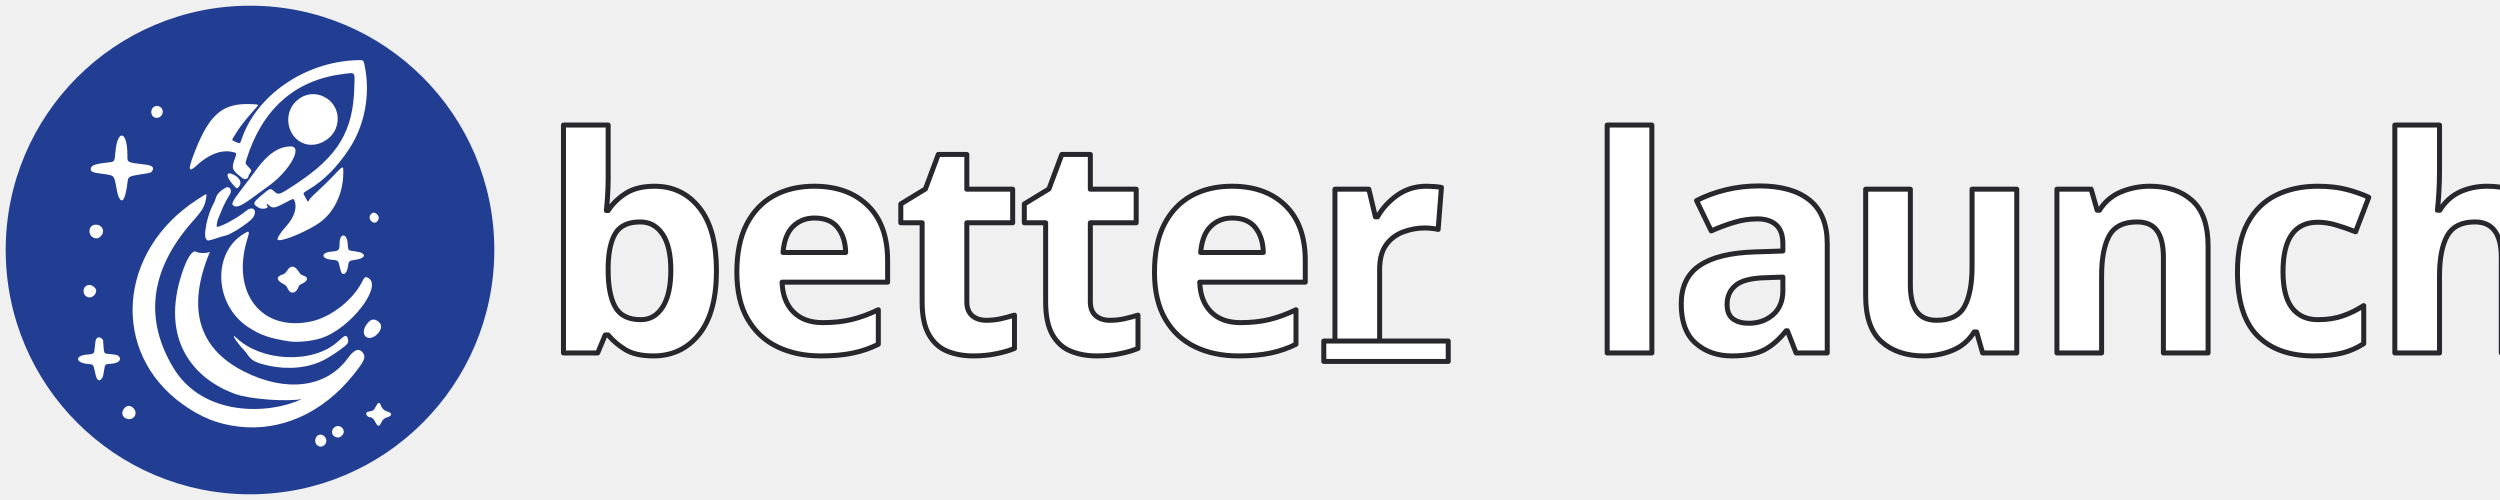
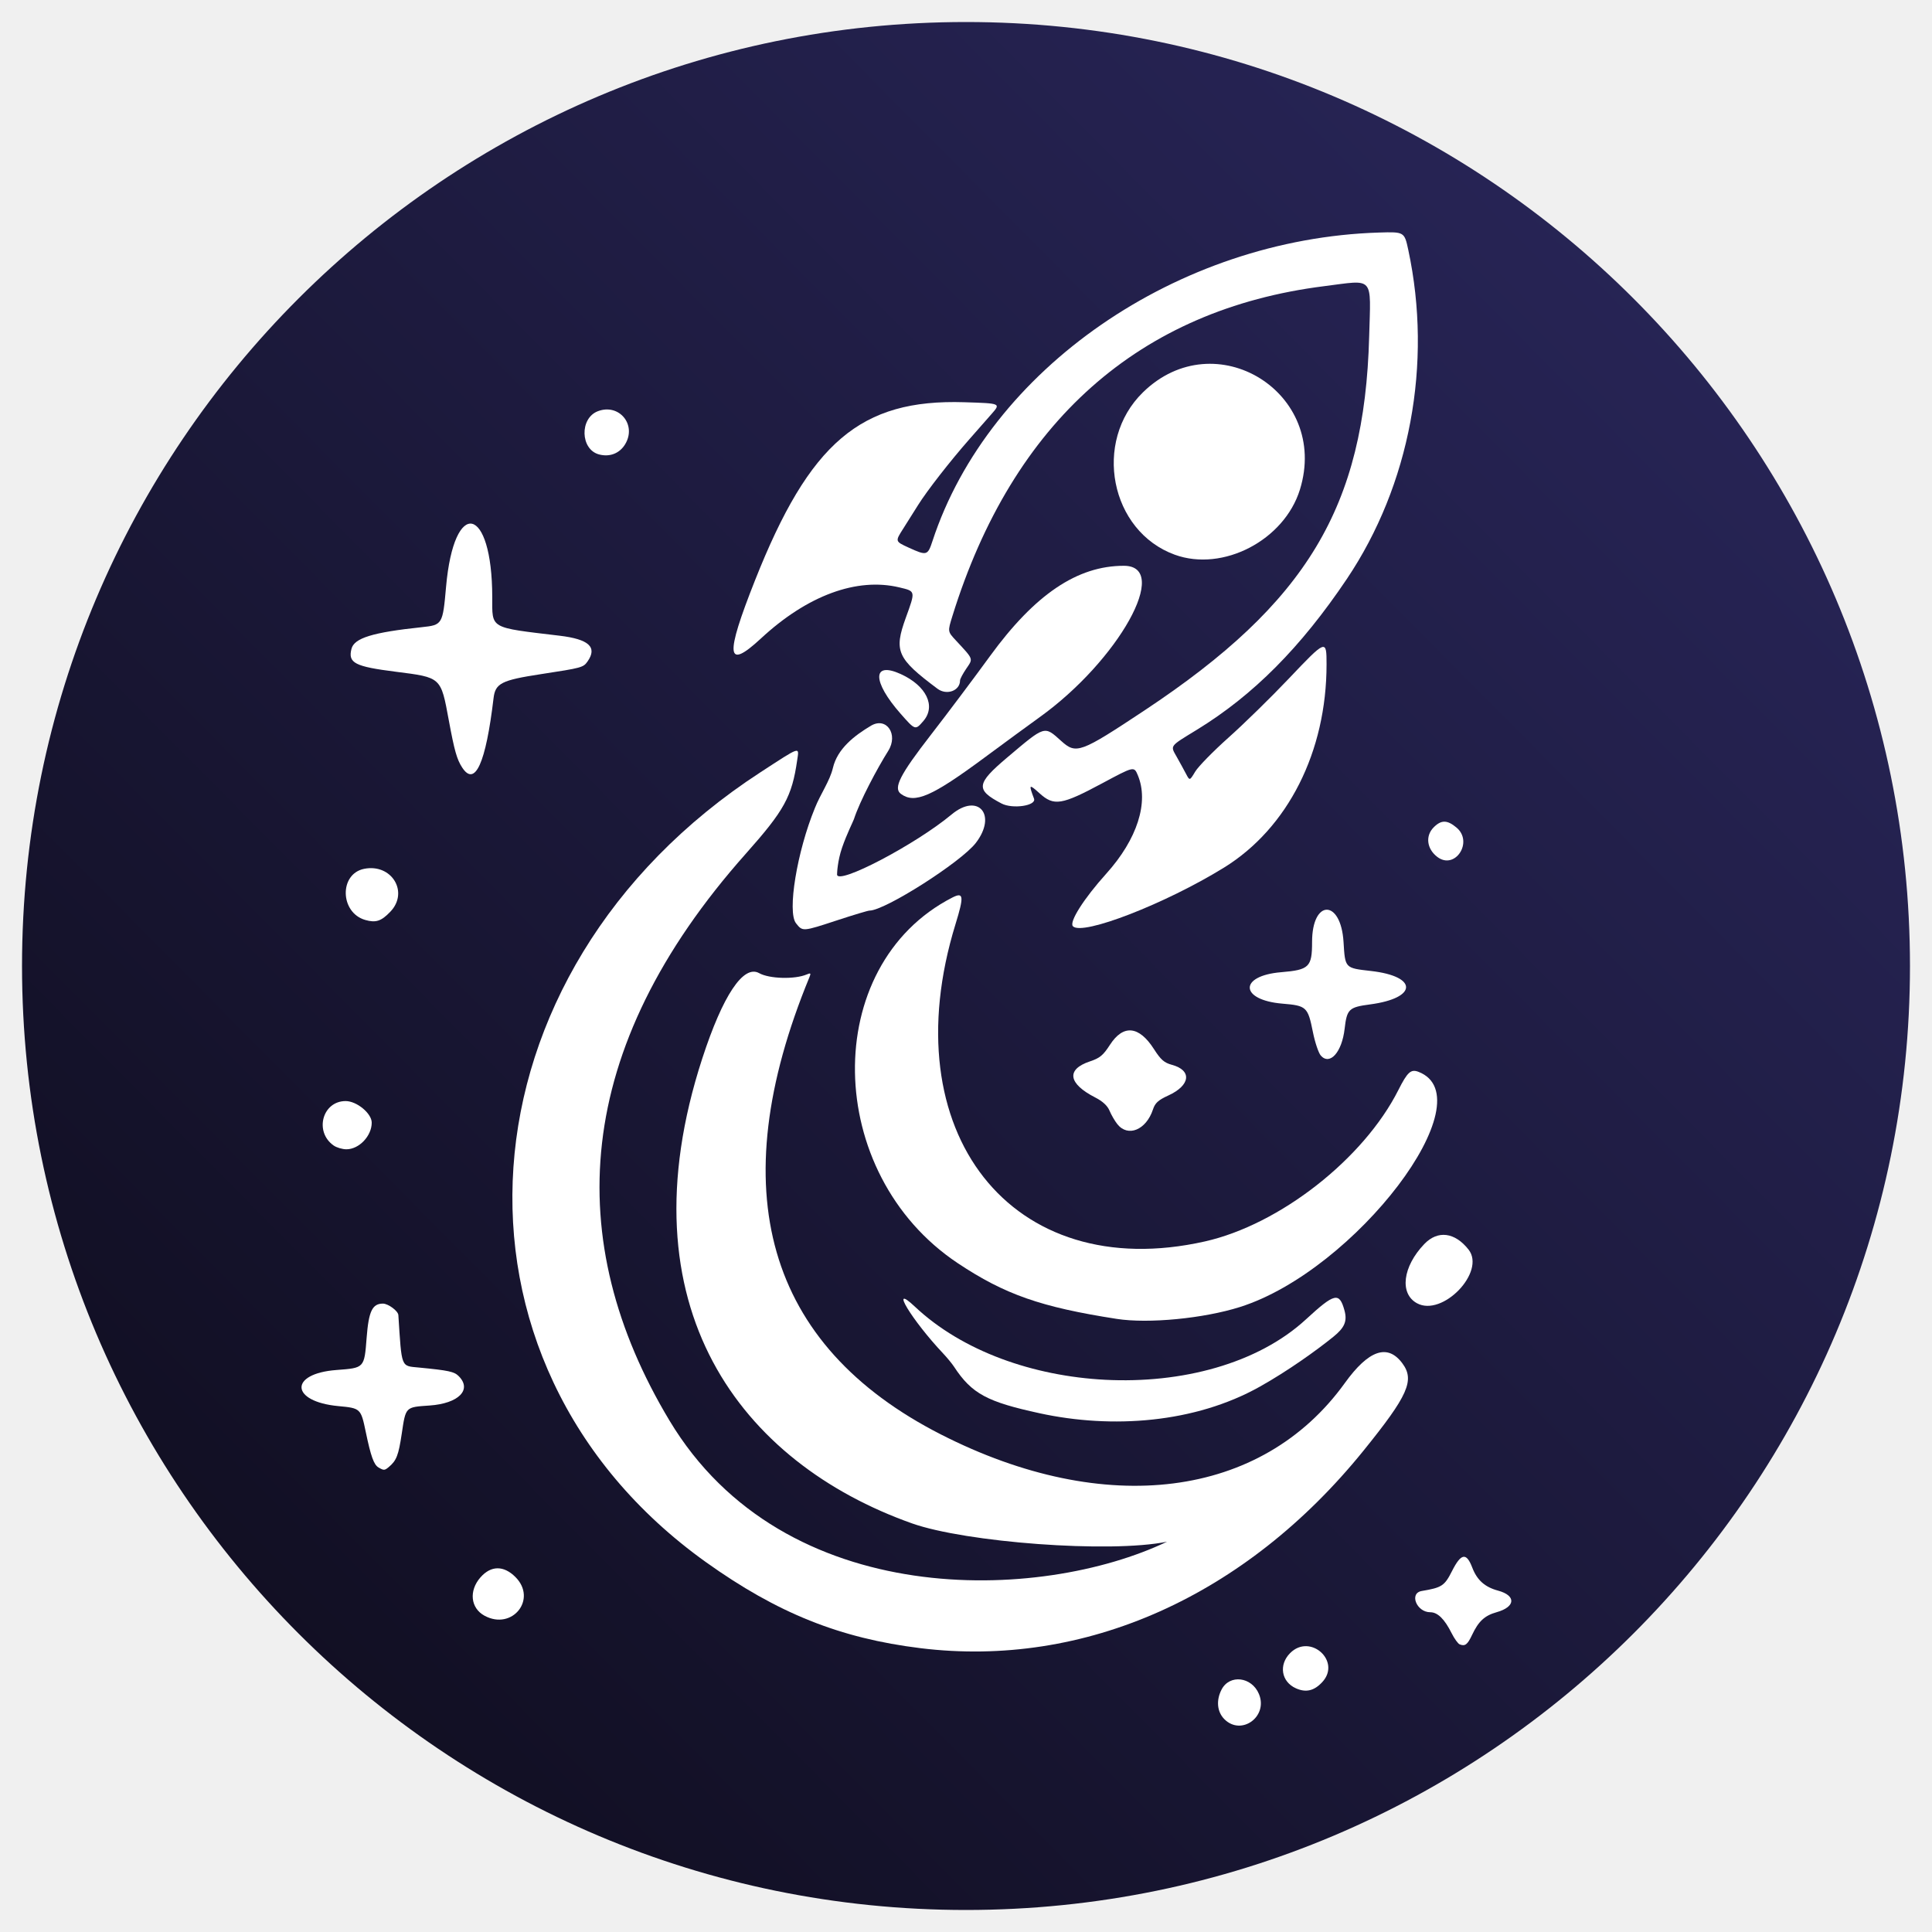
- <svg xmlns="http://www.w3.org/2000/svg" width="500mm" height="100mm" viewBox="0 0 500 100" version="1.1" id="svg1" xml:space="preserve">
-   <defs id="defs1" />
+ <svg xmlns="http://www.w3.org/2000/svg" xmlns:xlink="http://www.w3.org/1999/xlink" width="100mm" height="100mm" viewBox="0 0 100 100" version="1.1" id="svg1" xml:space="preserve">
+   <defs id="defs1">
+     <linearGradient id="linearGradient1">
+       <stop style="stop-color:#0d0b19;stop-opacity:1;" offset="0" id="stop1" />
+       <stop style="stop-color:#2b285f;stop-opacity:1;" offset="1" id="stop2" />
+     </linearGradient>
+     <linearGradient xlink:href="#linearGradient1" id="linearGradient2" x1="45.271" y1="201.591" x2="179.221" y2="68.723" gradientUnits="userSpaceOnUse" />
+   </defs>
  <g id="layer1">
    <g id="g1" transform="matrix(0.7402913,0,0,0.7402913,-33.01478,-49.89562)" style="stroke-width:1.351">
-       <circle style="fill:#223e93;fill-opacity:1;stroke-width:0.405;stroke-linejoin:bevel" id="path25" cx="112.138" cy="134.941" r="66.001" />
+       <circle style="fill:url(#linearGradient2);fill-opacity:1;stroke-width:0.405;stroke-linejoin:bevel" id="path25" cx="112.138" cy="134.941" r="66.001" />
      <g id="g22" style="fill:#ffffff;fill-opacity:1;stroke-width:2.827" transform="matrix(0.4778748,0,0,0.4778748,57.71892,68.92872)">
        <path style="fill:#ffffff;fill-opacity:1;stroke-width:2.827" d="m 60.182,63.288 c -2.736,-0.728 -2.857,-5.299 -0.168,-6.322 3.114,-1.184 5.727,1.99 3.987,4.843 -0.815,1.336 -2.258,1.895 -3.82,1.479 z" id="path22" />
        <path style="fill:#ffffff;fill-opacity:1;stroke-width:2.827" d="m 151.988,71.783 c 5.795,-1.589 6.854,-11.048 1.571,-14.036 -6.906,-3.906 -14.543,2.648 -11.155,9.573 2.042,4.173 5.229,5.657 9.585,4.463 z" id="path21" />
        <path style="fill:#ffffff;fill-opacity:1;stroke-width:2.827" d="m 144.431,77.964 c -9.465,-3.433 -12.042,-16.542 -4.669,-23.756 10.562,-10.335 27.349,0.052 22.975,14.215 -2.291,7.417 -11.265,12.094 -18.305,9.541 z" id="path20" />
        <path style="fill:#ffffff;fill-opacity:1;stroke-width:2.827" d="m 104.318,101.236 c -4.176,-4.74 -4.182,-7.713 -0.011,-5.824 3.769,1.707 5.219,4.701 3.333,6.882 -1.184,1.369 -1.184,1.369 -3.322,-1.058 z" id="path19" />
        <path style="fill:#ffffff;fill-opacity:1;stroke-width:2.827" d="m 40.172,109.112 c -0.783,-1.195 -1.141,-2.456 -1.968,-6.932 -1.17,-6.335 -1.076,-6.249 -7.749,-7.095 -6.016,-0.763 -7.011,-1.275 -6.492,-3.345 0.398,-1.586 3.081,-2.413 10.295,-3.176 3.012,-0.318 3.06,-0.398 3.546,-5.895 1.167,-13.185 6.747,-11.939 6.759,1.509 0.004,4.684 -0.496,4.398 9.856,5.634 4.285,0.512 5.551,1.676 4.09,3.762 -0.623,0.889 -0.823,0.944 -6.827,1.862 -5.785,0.885 -6.671,1.336 -6.931,3.53 -1.127,9.504 -2.707,13.003 -4.579,10.145 z" id="path18" />
        <path style="fill:#ffffff;fill-opacity:1;stroke-width:2.827" d="m 104.361,112.963 c -1.156,-0.846 -0.175,-2.78 4.407,-8.686 2.333,-3.007 6.212,-8.174 8.62,-11.481 6.578,-9.035 12.771,-13.214 19.586,-13.214 6.952,0 -0.766,13.86 -12.346,22.169 -1.444,1.037 -5.087,3.705 -8.094,5.931 -7.666,5.672 -10.158,6.753 -12.172,5.28 z" id="path17" />
        <path style="fill:#ffffff;fill-opacity:1;stroke-width:2.827" d="m 182.825,122.169 c -1.539,-1.181 -1.764,-3.077 -0.515,-4.326 1.107,-1.107 1.983,-1.094 3.34,0.047 2.506,2.108 -0.239,6.265 -2.826,4.279 z" id="path16" />
        <path style="fill:#ffffff;fill-opacity:1;stroke-width:2.827" d="m 25.987,131.403 c -3.718,-1.064 -3.844,-6.748 -0.166,-7.484 4.012,-0.802 6.582,3.391 3.84,6.265 -1.332,1.397 -2.129,1.661 -3.675,1.219 z" id="path15" />
        <path style="fill:#ffffff;fill-opacity:1;stroke-width:2.827" d="m 129.522,132.325 c -0.59,-0.609 1.584,-4.039 4.881,-7.7 4.54,-5.041 6.273,-10.463 4.606,-14.416 -0.548,-1.3 -0.548,-1.3 -5.197,1.194 -5.949,3.191 -7.067,3.371 -9.17,1.47 -1.554,-1.404 -1.611,-1.35 -0.814,0.778 0.387,1.035 -3.131,1.56 -4.754,0.71 -3.828,-2.005 -3.717,-2.887 0.841,-6.737 5.591,-4.722 5.391,-4.66 7.886,-2.417 2.208,1.985 2.776,1.777 12.217,-4.481 23.747,-15.74 32.177,-29.768 32.846,-54.657 0.242,-9.01 0.844,-8.334 -6.59,-7.397 -27.037,3.406 -45.573,19.859 -54.39,48.276 -0.698,2.25 -0.698,2.25 0.488,3.528 2.652,2.858 2.573,2.646 1.546,4.156 -0.502,0.739 -0.913,1.515 -0.913,1.724 0,1.513 -1.948,2.227 -3.305,1.212 -5.924,-4.43 -6.399,-5.495 -4.628,-10.386 1.431,-3.953 1.45,-3.864 -0.94,-4.437 -6.228,-1.494 -13.468,1.174 -20.25,7.463 -5.088,4.718 -5.298,2.667 -0.87,-8.508 7.998,-20.188 15.442,-26.521 30.612,-26.049 5.38,0.168 5.362,0.16 3.977,1.739 -0.58,0.661 -2.032,2.314 -3.227,3.672 -2.827,3.213 -6.216,7.563 -7.511,9.64 -0.565,0.907 -1.553,2.473 -2.194,3.48 -1.166,1.831 -1.166,1.831 0.806,2.734 2.659,1.217 2.798,1.18 3.496,-0.949 8.247,-25.159 35.853,-44.232 65.343,-45.143 3.683,-0.114 3.708,-0.099 4.275,2.545 3.565,16.63 0.243,34.404 -9,48.154 -6.718,9.994 -13.692,17.006 -21.931,22.05 -4.064,2.488 -3.904,2.271 -2.943,3.977 0.462,0.82 1.076,1.941 1.365,2.492 0.525,1.002 0.525,1.002 1.339,-0.353 0.447,-0.745 2.649,-2.992 4.893,-4.994 2.244,-2.002 6.18,-5.851 8.746,-8.555 5.527,-5.822 5.572,-5.839 5.572,-2.139 0,12.783 -5.652,23.972 -15.031,29.757 -8.547,5.271 -20.699,9.988 -22.075,8.567 z" id="path14" />
        <path style="fill:#ffffff;fill-opacity:1;stroke-width:2.827" d="m 89.005,131.882 c -1.305,-1.646 0.146,-10.496 2.764,-16.856 0.801,-2.029 2.186,-3.951 2.637,-5.871 0.657,-2.798 3.115,-4.718 5.589,-6.186 2.256,-1.316 4.018,1.284 2.503,3.694 -1.612,2.566 -4.163,7.352 -5.015,9.983 -0.097,0.3 -1.053,2.188 -1.732,4.162 -0.679,1.974 -0.738,3.745 -0.738,3.936 0,1.636 11.478,-4.374 16.75,-8.771 3.894,-3.247 6.712,0.049 3.552,4.156 -2.161,2.808 -13.305,9.901 -15.556,9.901 -0.223,0 -2.34,0.635 -4.703,1.411 -5.108,1.677 -5.075,1.675 -6.052,0.441 z" id="path13" />
        <path style="fill:#ffffff;fill-opacity:1;stroke-width:2.827" d="m 165.799,151.255 c -0.335,-0.37 -0.86,-1.924 -1.166,-3.453 -0.738,-3.681 -0.933,-3.863 -4.449,-4.156 -6.277,-0.523 -6.427,-4.082 -0.194,-4.601 4.101,-0.342 4.522,-0.753 4.522,-4.423 0,-6.295 4.219,-6.293 4.603,0.003 0.235,3.855 0.189,3.807 4.017,4.242 6.912,0.785 6.818,3.971 -0.145,4.891 -3.095,0.409 -3.379,0.682 -3.715,3.582 -0.395,3.402 -2.148,5.379 -3.472,3.916 z" id="path12" />
        <path style="fill:#ffffff;fill-opacity:1;stroke-width:2.827" d="m 136.011,161.265 c -0.375,-0.477 -0.886,-1.359 -1.135,-1.96 -0.299,-0.722 -1.004,-1.374 -2.077,-1.923 -3.988,-2.039 -4.297,-4.123 -0.783,-5.29 1.439,-0.478 1.929,-0.884 2.914,-2.411 1.954,-3.03 4.26,-2.807 6.455,0.626 0.989,1.546 1.489,1.984 2.609,2.286 2.982,0.803 2.731,3.004 -0.513,4.489 -1.479,0.677 -1.935,1.092 -2.25,2.046 -0.992,3.006 -3.673,4.104 -5.219,2.137 z" id="path11" />
        <path style="fill:#ffffff;fill-opacity:1;stroke-width:2.827" d="m 21.36,164.404 c -2.866,-2.007 -1.653,-6.505 1.754,-6.505 1.627,0 3.814,1.81 3.814,3.157 0,1.952 -1.85,3.898 -3.704,3.898 -0.593,0 -1.431,-0.248 -1.864,-0.551 z" id="path10" />
        <path style="fill:#ffffff;fill-opacity:1;stroke-width:2.827" d="m 179.857,187.478 c -2.579,-1.411 -2.091,-5.359 1.072,-8.659 1.966,-2.052 4.471,-1.739 6.476,0.809 2.563,3.258 -3.815,9.892 -7.547,7.85 z" id="path9" />
        <path style="fill:#ffffff;fill-opacity:1;stroke-width:2.827" d="m 135.936,189.769 c -11.098,-1.722 -16.38,-3.571 -23.248,-8.141 -19.703,-13.11 -20.171,-43.568 -0.823,-53.5 1.67,-0.857 1.746,-0.231 0.474,3.898 -9.376,30.432 8.2,52.784 36.494,46.41 10.943,-2.465 23.223,-12.074 28.301,-22.145 1.333,-2.644 1.834,-3.098 2.945,-2.67 9.948,3.84 -9.202,29.066 -26.122,34.411 -5.319,1.68 -13.379,2.457 -18.02,1.738 z" id="path8" />
        <path style="fill:#ffffff;fill-opacity:1;stroke-width:2.827" d="m 124.649,203.575 c -7.63,-1.658 -9.911,-2.822 -12.524,-6.811 -0.291,-0.444 -1.005,-1.314 -1.587,-1.931 -4.609,-4.892 -7.984,-10.48 -4.145,-6.862 6.963,6.562 17.389,10.168 27.849,10.707 11.133,0.573 22.303,-2.329 29.375,-8.841 4.198,-3.866 4.884,-4.026 5.633,-1.314 0.448,1.624 -0.025,2.568 -1.628,3.866 -2.401,1.945 -6.608,4.973 -10.772,7.305 -9.501,5.322 -21.594,6.188 -32.2,3.882 z" id="path7" />
        <path style="fill:#ffffff;fill-opacity:1;stroke-width:2.827" d="m 27.924,211.508 c -0.687,-0.401 -1.123,-1.619 -1.879,-5.252 -0.703,-3.375 -0.758,-3.427 -3.978,-3.725 -7.056,-0.654 -7.273,-4.762 -0.28,-5.286 4.084,-0.306 4.053,-0.273 4.399,-4.745 0.299,-3.858 0.831,-4.967 2.383,-4.967 0.77,0 2.217,1.075 2.256,1.676 0.507,7.835 0.345,7.42 3,7.678 4.387,0.426 5.167,0.594 5.828,1.255 1.989,1.989 -0.015,4.01 -4.263,4.301 -3.558,0.244 -3.477,0.161 -4.071,4.137 -0.47,3.146 -0.77,3.919 -1.884,4.854 -0.621,0.521 -0.736,0.527 -1.511,0.075 z" id="path6" />
        <path style="fill:#ffffff;fill-opacity:1;stroke-width:2.827" d="m 43.429,233.196 c -2.044,-1.109 -2.311,-3.651 -0.59,-5.611 1.535,-1.749 3.396,-1.766 5.114,-0.048 3.235,3.235 -0.464,7.862 -4.524,5.659 z" id="path5" />
        <path style="fill:#ffffff;fill-opacity:1;stroke-width:2.827" d="m 186.109,237.389 c -0.248,-0.099 -0.782,-0.84 -1.186,-1.646 -1.04,-2.074 -2.042,-3.054 -3.12,-3.054 -2.005,0 -3.12,-2.796 -1.241,-3.111 2.938,-0.491 3.331,-0.749 4.417,-2.901 1.331,-2.637 2.11,-2.773 2.971,-0.519 0.698,1.828 1.838,2.847 3.764,3.366 2.683,0.722 2.578,2.382 -0.198,3.159 -1.757,0.492 -2.652,1.321 -3.599,3.331 -0.669,1.421 -1.021,1.688 -1.809,1.375 z" id="path4" />
        <path style="fill:#ffffff;fill-opacity:1;stroke-width:2.827" d="M 107.21,237.945 C 95.451,236.503 86.261,232.817 75.834,225.363 34.983,196.158 38.911,138.988 83.774,109.813 c 6.023,-3.917 5.696,-3.81 5.401,-1.77 -0.767,5.315 -1.868,7.318 -7.501,13.651 -25.452,28.617 -26.955,56.666 -11.181,82.948 16.814,28.015 54.331,26.547 72.794,17.728 -8.392,1.709 -29.502,0.089 -37.312,-2.682 -24.932,-8.847 -42.541,-31.575 -30.687,-68.011 3.01,-9.252 6.032,-13.784 8.331,-12.492 1.48,0.832 5.224,0.932 6.958,0.187 0.574,-0.247 0.635,-0.187 0.399,0.387 -12.866,31.197 -6.344,53.882 19.241,66.922 24.048,12.256 46.943,9.341 59.086,-7.525 3.489,-4.846 6.266,-5.795 8.423,-2.88 1.83,2.473 0.838,4.699 -5.694,12.777 -17.254,21.335 -40.817,31.838 -64.822,28.893 z" id="path3" />
        <path style="fill:#ffffff;fill-opacity:1;stroke-width:2.827" d="m 162.158,243.823 c -2.152,-0.951 -2.563,-3.451 -0.849,-5.165 2.933,-2.933 7.511,1.198 4.701,4.242 -1.189,1.288 -2.381,1.574 -3.853,0.923 z" id="path2" />
        <path style="fill:#ffffff;fill-opacity:1;stroke-width:2.827" d="m 151.683,248.338 c -1.071,-1.071 -1.232,-2.755 -0.414,-4.336 1.174,-2.271 4.421,-1.879 5.472,0.659 1.365,3.296 -2.575,6.16 -5.059,3.677 z" id="path1" />
      </g>
    </g>
-     <text xml:space="preserve" style="font-weight:bold;font-size:59.972px;line-height:0;font-family:Sans;-inkscape-font-specification:'Sans Bold';text-align:center;letter-spacing:-1.323px;writing-mode:lr-tb;direction:ltr;text-anchor:middle;fill:#ffffff;stroke:#28272d;stroke-width:1;stroke-linecap:round;stroke-linejoin:round;stroke-dasharray:none;stroke-opacity:1" x="108.024" y="70.589" id="text1">
-       <tspan id="tspan1" style="font-style:normal;font-variant:normal;font-weight:600;font-stretch:normal;font-size:59.972px;line-height:0;font-family:'IBM Plex Sans';-inkscape-font-specification:'IBM Plex Sans Semi-Bold';text-align:start;letter-spacing:-1.323px;text-anchor:start;fill:#ffffff;fill-opacity:1;stroke:#28272d;stroke-width:1;stroke-linecap:round;stroke-linejoin:round;stroke-dasharray:none;stroke-opacity:1" x="108.024" y="70.589" dx="0" dy="0">better  launch</tspan>
-     </text>
-     <text xml:space="preserve" style="font-style:normal;font-variant:normal;font-weight:600;font-stretch:normal;font-size:59.972px;line-height:0;font-family:'IBM Plex Sans';-inkscape-font-specification:'IBM Plex Sans Semi-Bold';text-align:start;letter-spacing:-1.323px;writing-mode:lr-tb;direction:ltr;text-anchor:start;fill:#ffffff;fill-opacity:1;stroke:#28272d;stroke-width:1;stroke-linecap:round;stroke-linejoin:round;stroke-dasharray:none;stroke-opacity:1" x="264.884" y="62.816" id="text2">
-       <tspan id="tspan2" style="stroke:#28272d;stroke-width:1;stroke-linecap:round;stroke-linejoin:round;stroke-dasharray:none;stroke-opacity:1" x="264.884" y="62.816">_</tspan>
-     </text>
  </g>
</svg>
